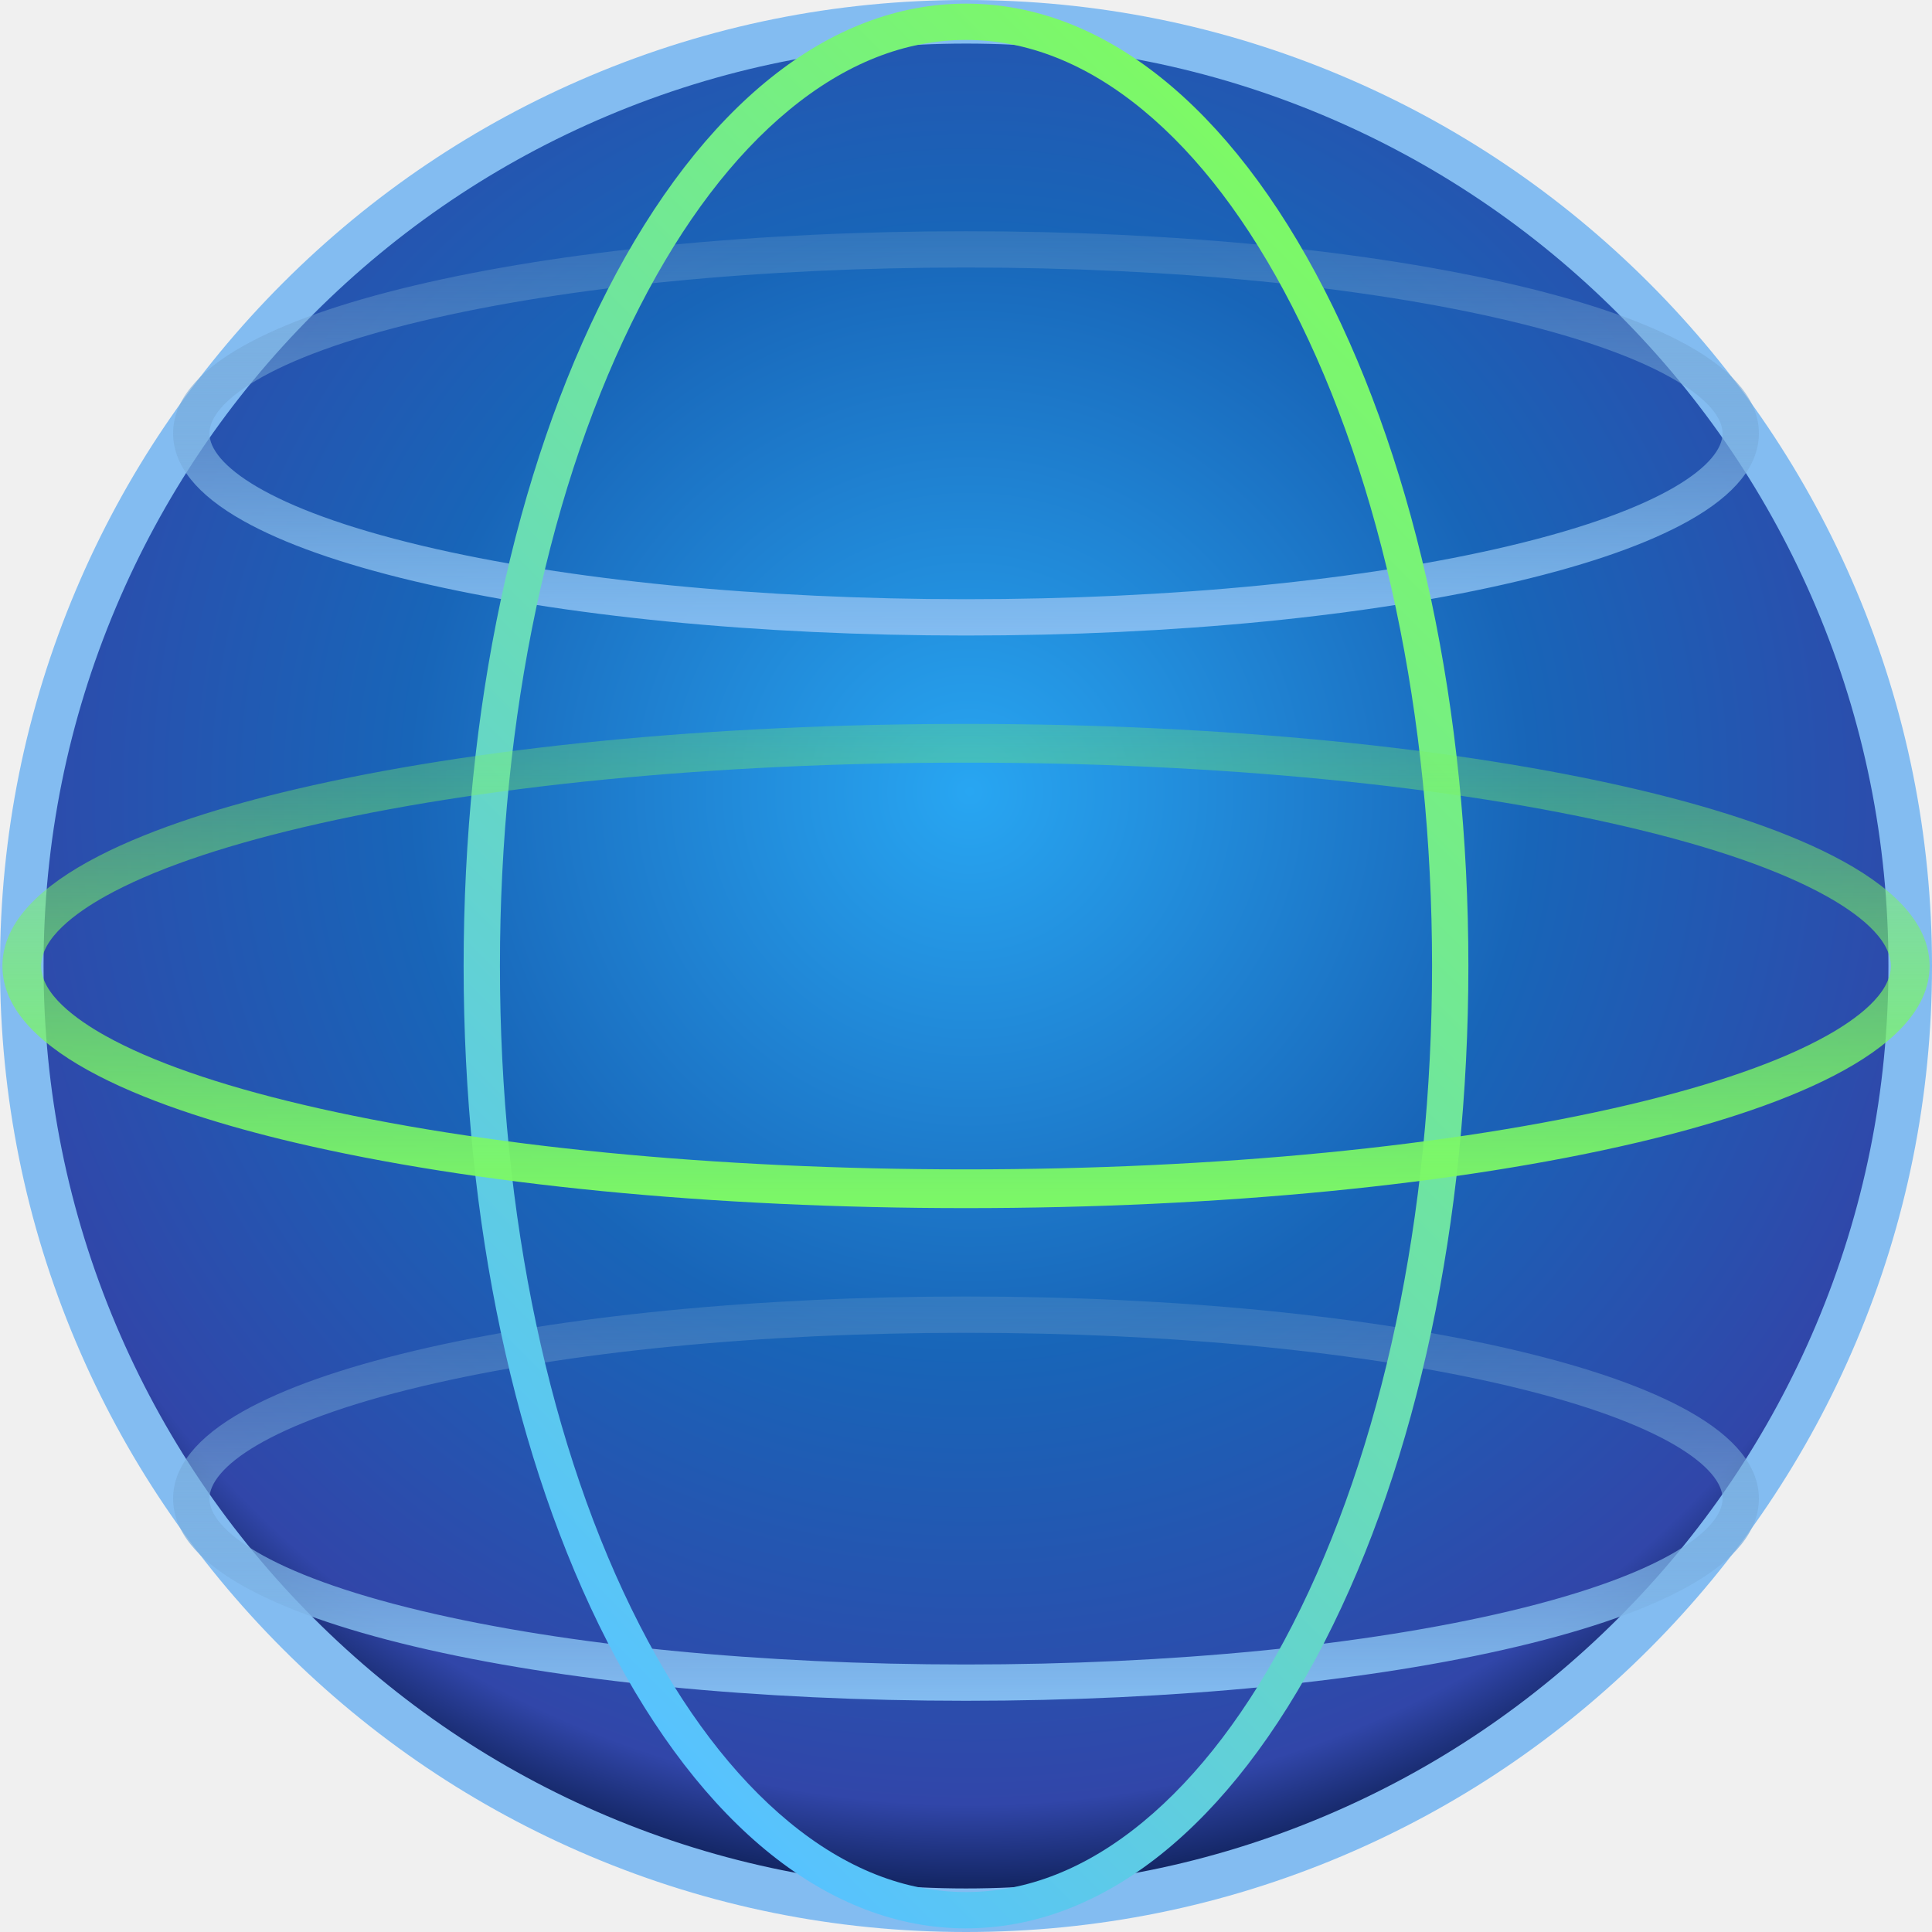
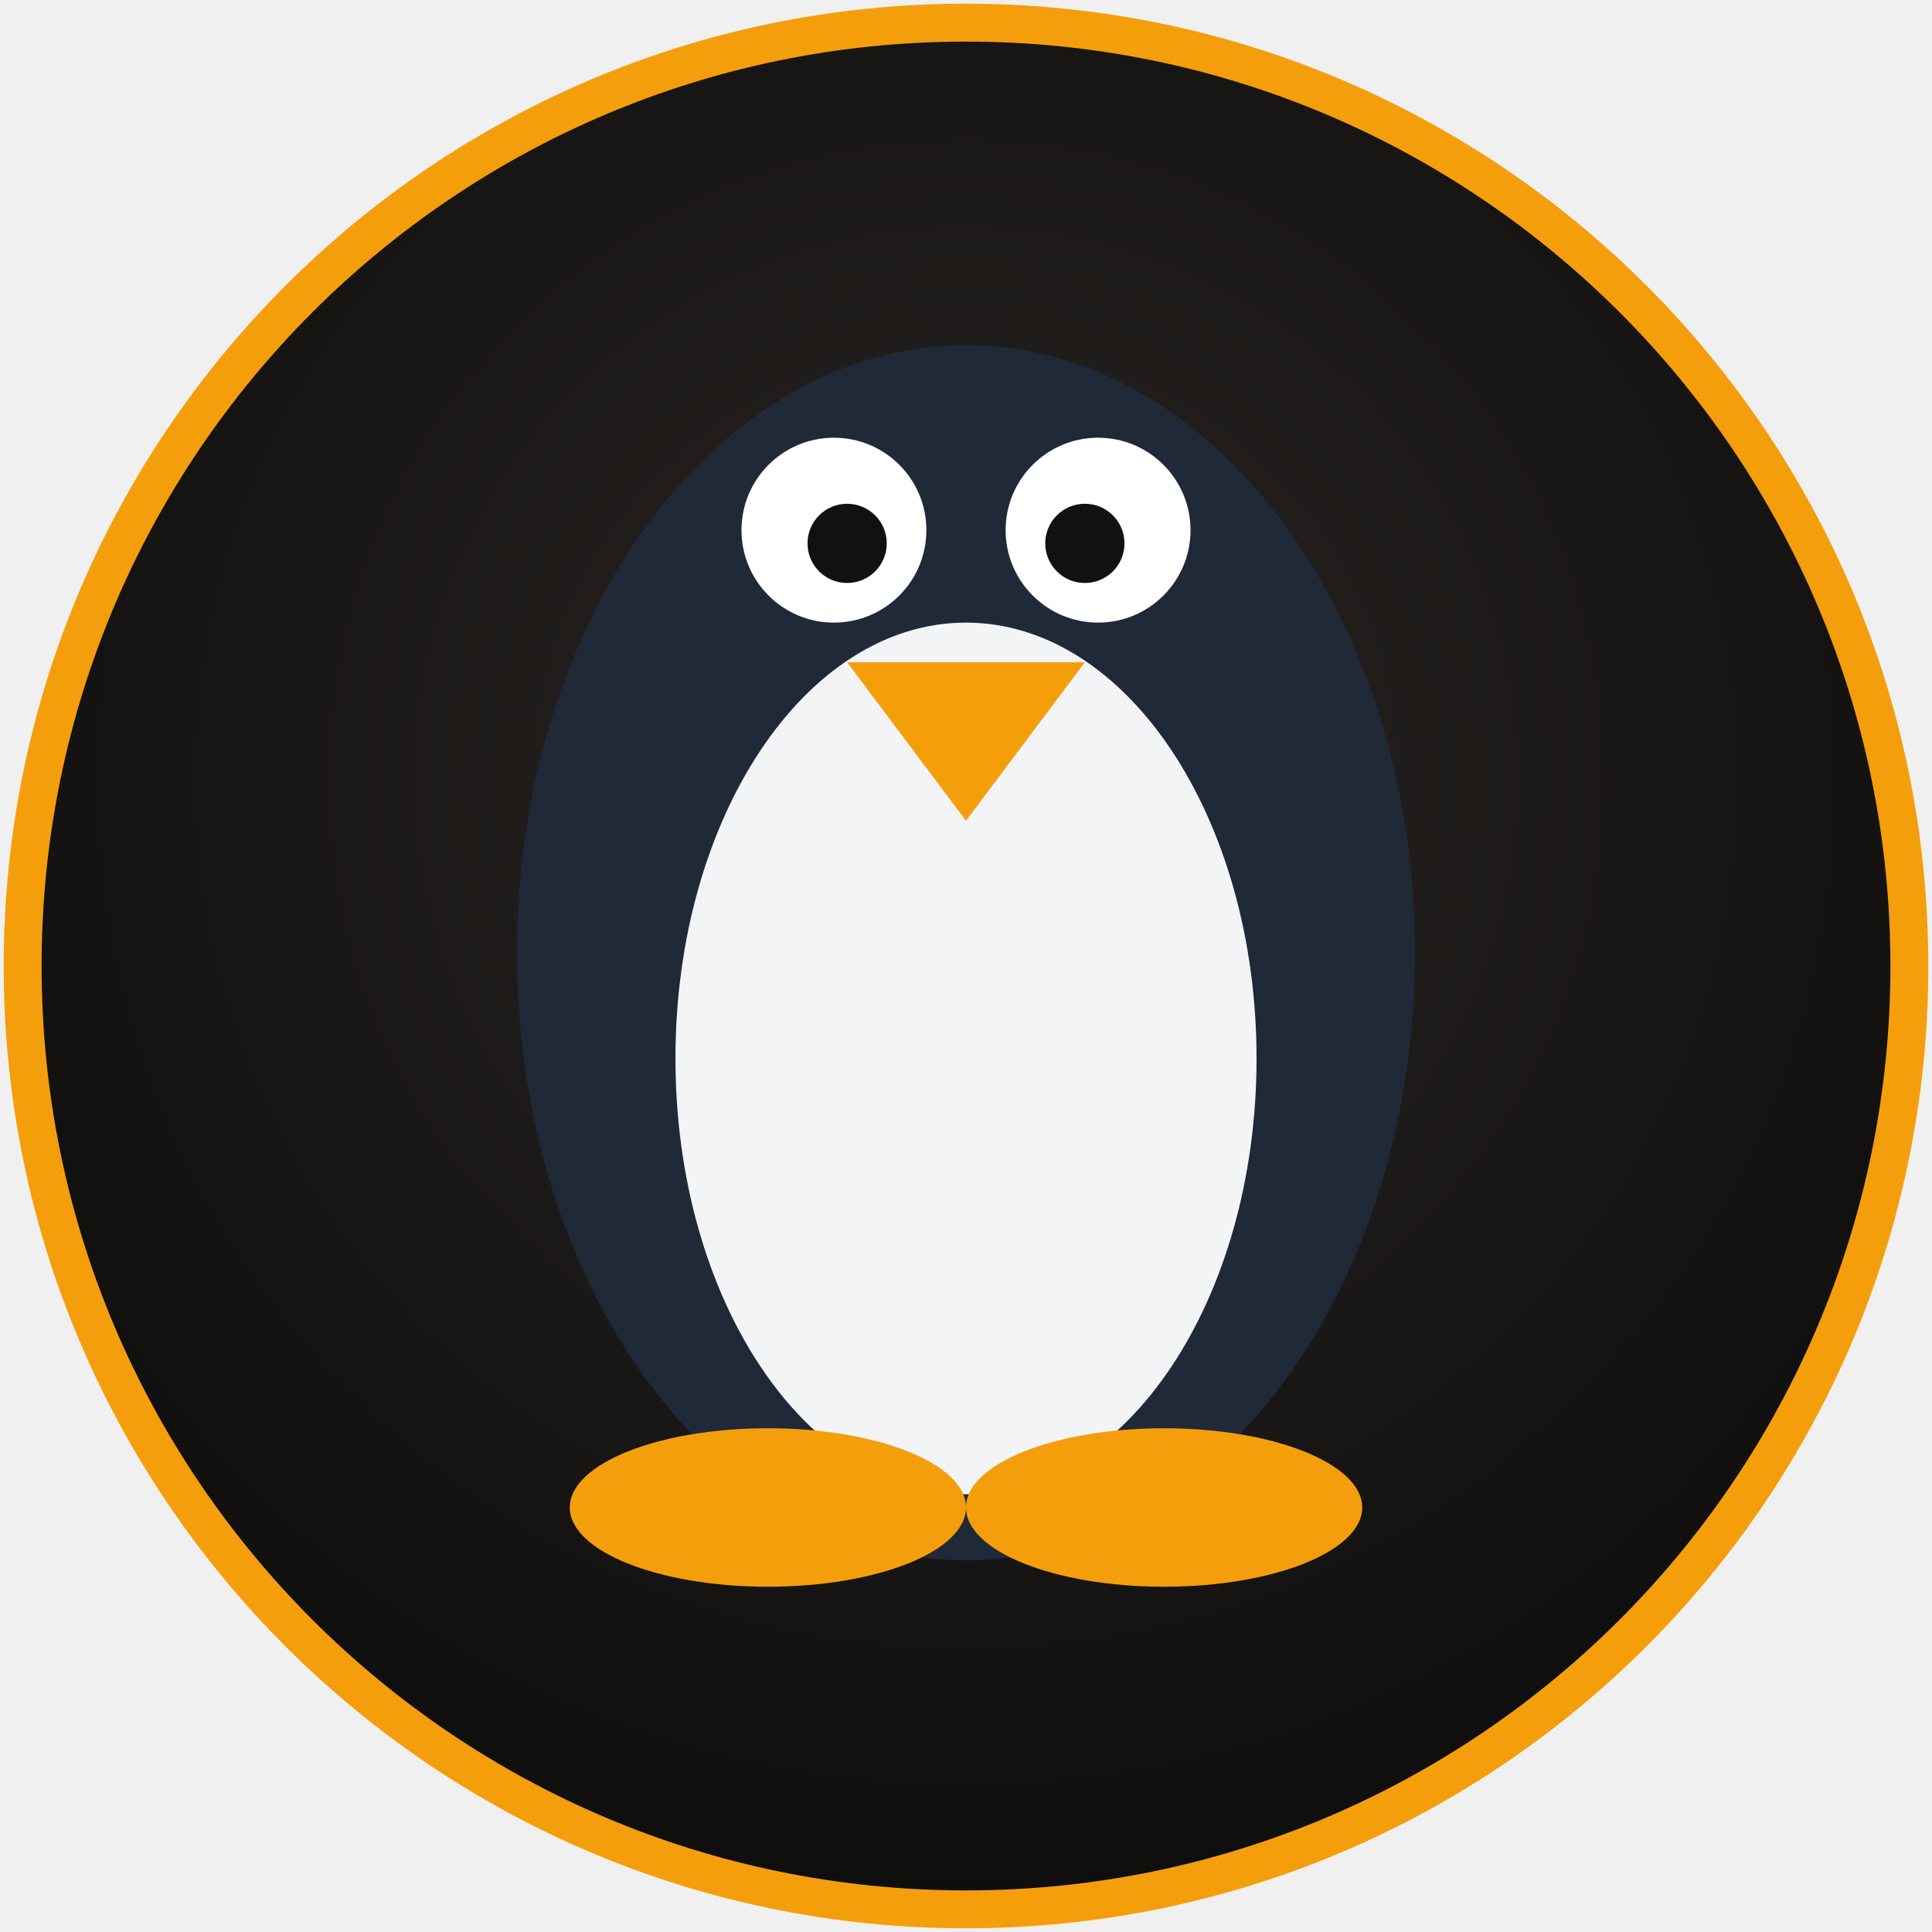
- <svg xmlns="http://www.w3.org/2000/svg" xmlns:xlink="http://www.w3.org/1999/xlink" id="Warstwa_1" viewBox="0 0 1024 1024">
+ <svg xmlns="http://www.w3.org/2000/svg" viewBox="0 0 1024 1024" width="1024" height="1024">
  <defs>
-     <style>.cls-1{fill:#83bcf1;}.cls-2{fill:url(#Gradient_bez_nazwy_1076-2);}.cls-3{fill:url(#Gradient_bez_nazwy_1057);}.cls-4{fill:url(#Gradient_bez_nazwy_1076);}.cls-5{fill:url(#Gradient_bez_nazwy_23);}.cls-6{fill:url(#Gradient_bez_nazwy_842);}</style>
-     <radialGradient id="Gradient_bez_nazwy_1057" cx=".47" cy="1023.63" fx=".47" fy="1023.63" r=".6" gradientTransform="translate(43.55 1024967.46) scale(1000.9 -1000.9)" gradientUnits="userSpaceOnUse">
-       <stop offset="0" stop-color="#28a6f2" />
-       <stop offset=".5" stop-color="#1865b8" />
-       <stop offset=".9" stop-color="#3146a9" />
-       <stop offset="1" stop-color="#081a4a" />
+     <radialGradient id="linuxDisc" cx="50%" cy="40%" r="70%">
+       <stop offset="0%" stop-color="#2a2623" />
+       <stop offset="100%" stop-color="#0a0a0a" />
    </radialGradient>
-     <linearGradient id="Gradient_bez_nazwy_1076" x1="512" y1="336.84" x2="512" y2="122.55" gradientUnits="userSpaceOnUse">
-       <stop offset="0" stop-color="#83bcf1" />
-       <stop offset="1" stop-color="#6c9bc7" stop-opacity=".3" />
-     </linearGradient>
-     <linearGradient id="Gradient_bez_nazwy_1076-2" y1="901.45" y2="687.16" xlink:href="#Gradient_bez_nazwy_1076" />
-     <linearGradient id="Gradient_bez_nazwy_842" x1="800.15" y1="223.85" x2="223.85" y2="800.15" gradientUnits="userSpaceOnUse">
-       <stop offset="0" stop-color="#7df966" />
-       <stop offset="1" stop-color="#57c2ff" />
-     </linearGradient>
-     <linearGradient id="Gradient_bez_nazwy_23" x1="512" y1="640.32" x2="512" y2="383.68" gradientUnits="userSpaceOnUse">
-       <stop offset="0" stop-color="#7df966" />
-       <stop offset="1" stop-color="#79f062" stop-opacity=".3" />
-     </linearGradient>
  </defs>
-   <circle class="cls-3" cx="512" cy="512" r="500.45" />
-   <path class="cls-1" d="M512,1024c-69.11,0-136.17-13.54-199.3-40.24-60.97-25.79-115.72-62.7-162.74-109.72-47.02-47.02-83.93-101.77-109.72-162.74C13.54,648.17,0,581.11,0,512s13.54-136.17,40.24-199.3c25.79-60.97,62.7-115.72,109.72-162.74,47.02-47.02,101.77-83.93,162.74-109.72C375.83,13.54,442.89,0,512,0s136.17,13.54,199.3,40.24c60.97,25.79,115.72,62.7,162.74,109.72,47.02,47.02,83.93,101.77,109.72,162.74,26.7,63.13,40.24,130.18,40.24,199.3s-13.54,136.17-40.24,199.3c-25.79,60.97-62.7,115.72-109.72,162.74s-101.77,83.93-162.74,109.72c-63.13,26.7-130.18,40.24-199.3,40.24ZM512,23.1c-66.01,0-130.03,12.92-190.3,38.42-58.22,24.62-110.5,59.88-155.41,104.78-44.9,44.9-80.16,97.19-104.78,155.41-25.49,60.27-38.42,124.29-38.42,190.3s12.92,130.03,38.42,190.3c24.62,58.22,59.88,110.5,104.78,155.41,44.9,44.9,97.19,80.16,155.41,104.78,60.27,25.49,124.29,38.42,190.3,38.42s130.03-12.92,190.3-38.42c58.22-24.62,110.5-59.88,155.41-104.78,44.9-44.9,80.16-97.19,104.78-155.41,25.49-60.27,38.42-124.29,38.42-190.3s-12.92-130.03-38.42-190.3c-24.62-58.22-59.88-110.5-104.78-155.41-44.9-44.9-97.19-80.16-155.41-104.78-60.27-25.49-124.29-38.42-190.3-38.42Z" />
-   <path class="cls-4" d="M512,336.84c-110.41,0-214.32-10.24-292.58-28.82-38.58-9.16-69.03-19.92-90.49-31.97-24.67-13.85-37.18-29.45-37.18-46.35s12.51-32.5,37.18-46.35c21.46-12.05,51.91-22.81,90.49-31.97,78.26-18.59,182.17-28.82,292.58-28.82s214.32,10.24,292.58,28.82c38.58,9.16,69.03,19.92,90.49,31.97,24.67,13.85,37.18,29.45,37.18,46.35s-12.51,32.5-37.18,46.35c-21.46,12.05-51.91,22.81-90.49,31.97-78.26,18.59-182.17,28.82-292.58,28.82ZM512,141.79c-108.96,0-211.28,10.05-288.13,28.3-83.22,19.76-112.87,43.74-112.87,59.6s29.65,39.83,112.87,59.6c76.85,18.25,179.18,28.3,288.13,28.3s211.28-10.05,288.13-28.3c83.22-19.76,112.87-43.74,112.87-59.6s-29.65-39.83-112.87-59.6c-76.85-18.25-179.18-28.3-288.13-28.3Z" />
-   <path class="cls-2" d="M512,901.45c-110.41,0-214.32-10.24-292.58-28.82-38.58-9.16-69.03-19.92-90.49-31.97-24.67-13.85-37.18-29.45-37.18-46.35s12.51-32.5,37.18-46.35c21.46-12.05,51.91-22.81,90.49-31.97,78.26-18.59,182.17-28.82,292.58-28.82s214.32,10.24,292.58,28.82c38.58,9.16,69.03,19.92,90.49,31.97,24.67,13.85,37.18,29.45,37.18,46.35s-12.51,32.5-37.18,46.35c-21.46,12.05-51.91,22.81-90.49,31.97-78.26,18.59-182.17,28.82-292.58,28.82ZM512,706.41c-108.96,0-211.28,10.05-288.13,28.3-83.22,19.76-112.87,43.75-112.87,59.6s29.65,39.83,112.87,59.6c76.85,18.25,179.18,28.3,288.13,28.3s211.28-10.05,288.13-28.3c83.22-19.76,112.87-43.75,112.87-59.6s-29.65-39.83-112.87-59.6c-76.85-18.25-179.18-28.3-288.13-28.3Z" />
-   <path class="cls-6" d="M512,1022.08c-72.34,0-139.83-53.91-190.04-151.81-49.16-95.86-76.23-223.09-76.23-358.26s27.07-262.41,76.23-358.26C372.17,55.84,439.66,1.92,512,1.92s139.83,53.91,190.04,151.81c49.16,95.86,76.23,223.09,76.23,358.26s-27.07,262.41-76.23,358.26c-50.2,97.9-117.69,151.81-190.04,151.81ZM512,21.17c-32.35,0-63.9,12.49-93.77,37.13-29.54,24.37-56.17,59.43-79.14,104.22-47.79,93.19-74.11,217.3-74.11,349.48s26.32,256.29,74.11,349.48c22.97,44.79,49.59,79.85,79.14,104.22,29.87,24.64,61.42,37.13,93.77,37.13s63.9-12.49,93.77-37.13c29.54-24.37,56.17-59.43,79.14-104.22,47.79-93.19,74.11-217.3,74.11-349.48s-26.32-256.29-74.11-349.48c-22.97-44.79-49.59-79.85-79.14-104.22-29.87-24.64-61.42-37.13-93.77-37.13Z" />
-   <path class="cls-5" d="M868.23,418.53c-95.27-22.47-221.78-34.85-356.23-34.85s-260.96,12.38-356.23,34.85C85.29,435.16,1.28,464.87,1.28,512s84.01,76.84,154.49,93.47c95.27,22.47,221.78,34.85,356.23,34.85s260.96-12.38,356.23-34.85c70.48-16.62,154.49-46.34,154.49-93.47s-84.01-76.84-154.49-93.47ZM512,619.79c-132.91,0-257.74-12.18-351.52-34.3-45.04-10.62-80.23-22.9-104.61-36.5-15.54-8.67-34.06-22.12-34.06-36.99s18.52-28.32,34.06-36.99c24.38-13.6,59.57-25.88,104.61-36.5,93.77-22.12,218.61-34.3,351.52-34.3s257.74,12.18,351.52,34.3c45.04,10.62,80.23,22.9,104.61,36.5,15.54,8.67,34.06,22.12,34.06,36.99s-18.52,28.32-34.06,36.99c-24.38,13.6-59.57,25.87-104.61,36.5-93.77,22.12-218.61,34.3-351.52,34.3Z" />
+   <circle cx="512" cy="512" r="500" fill="url(#linuxDisc)" stroke="#f59e0b" stroke-width="20.08" />
+   <g transform="translate(162 15) scale(7)">
+     <ellipse cx="50" cy="70" rx="34" ry="46" fill="#1f2937" />
+     <ellipse cx="50" cy="78" rx="22" ry="33" fill="#f3f4f6" />
+     <circle cx="40" cy="38" r="7" fill="#fff" />
+     <circle cx="60" cy="38" r="7" fill="#fff" />
+     <circle cx="41" cy="39" r="3" fill="#111" />
+     <circle cx="59" cy="39" r="3" fill="#111" />
+     <polygon points="41,48 59,48 50,60" fill="#f59e0b" />
+     <ellipse cx="35" cy="112" rx="15" ry="6" fill="#f59e0b" />
+     <ellipse cx="65" cy="112" rx="15" ry="6" fill="#f59e0b" />
+   </g>
</svg>
